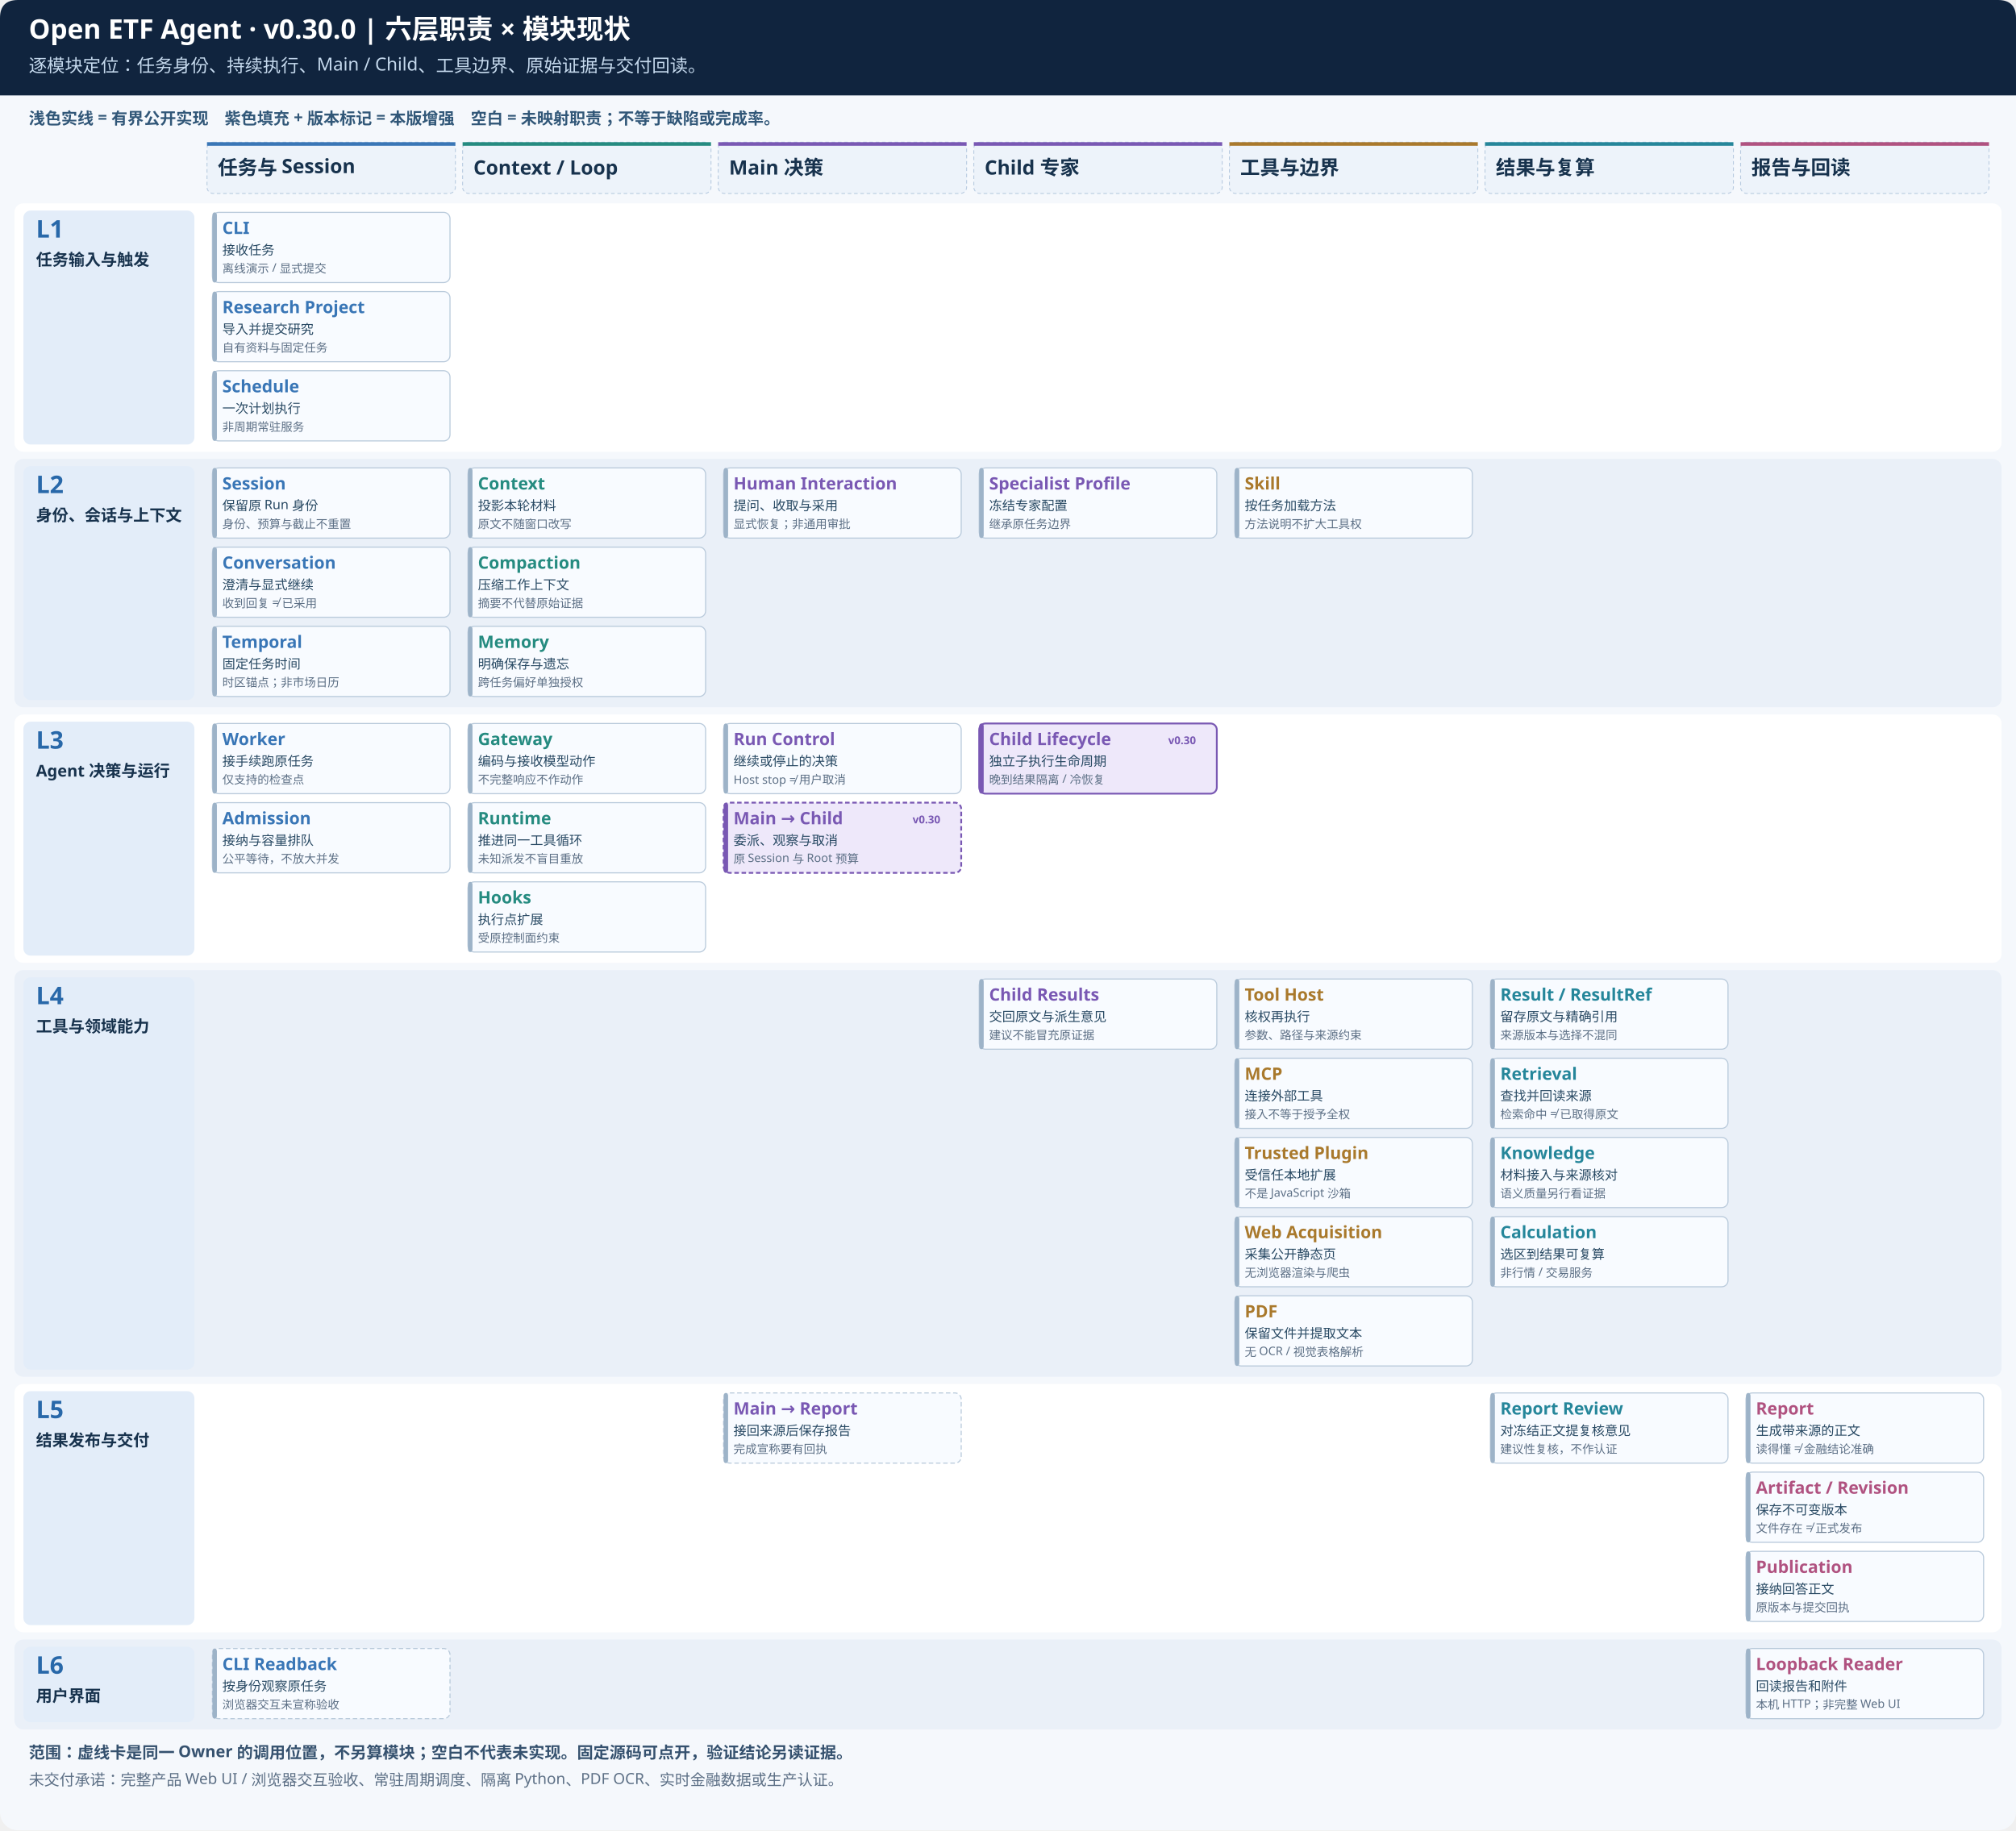
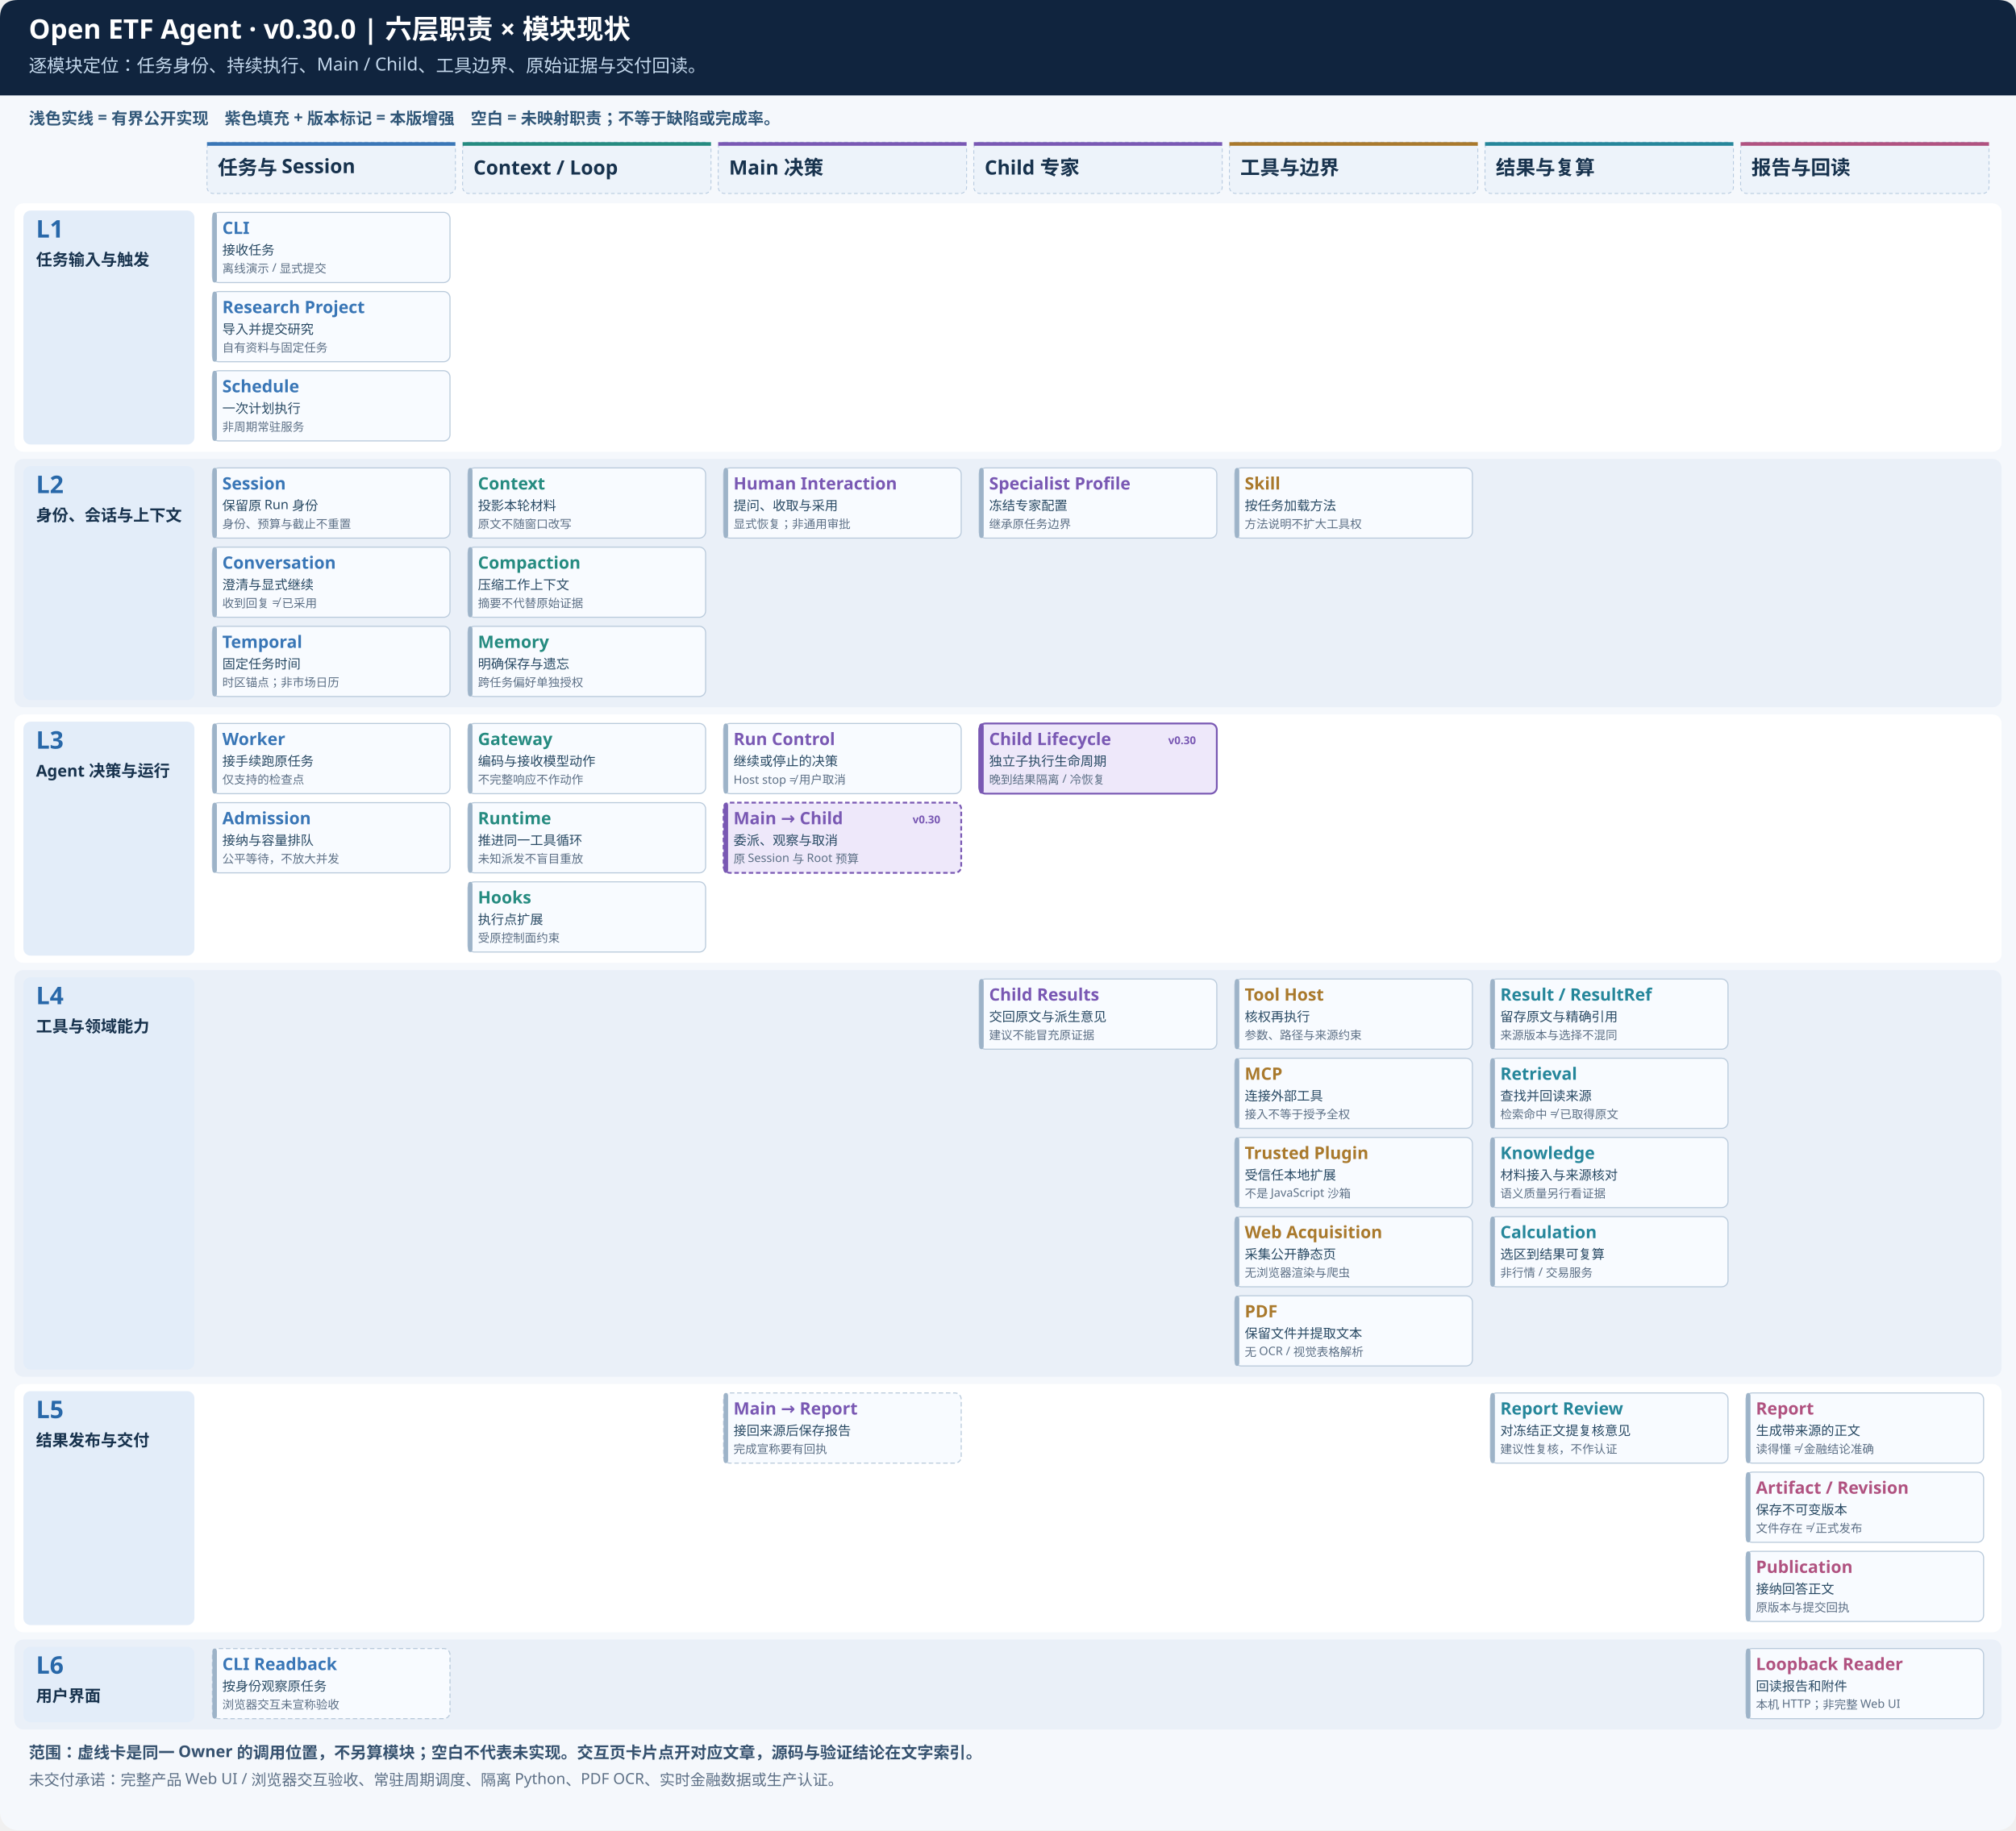
<svg xmlns="http://www.w3.org/2000/svg" width="2240" height="2034" viewBox="0 0 2240 2034" role="img" aria-labelledby="title desc">
  <rect width="2240" height="2034" rx="20" fill="#f5f8fc" />
  <path d="M20 0h2200q20 0 20 20v86H0V20Q0 0 20 0" fill="#10243e" />
  <g font-family="system-ui, sans-serif">
    <text x="32" y="43" font-size="30" fill="#fff" font-weight="700">Open ETF Agent · v0.30.0 | 六层职责 × 模块现状</text>
    <text x="32" y="80" font-size="20" fill="#c5d9ed" font-weight="400">逐模块定位：任务身份、持续执行、Main / Child、工具边界、原始证据与交付回读。</text>
    <text x="32" y="138" font-size="18" fill="#315778" font-weight="600">浅色实线 = 有界公开实现　紫色填充 + 版本标记 = 本版增强　空白 = 未映射职责；不等于缺陷或完成率。</text>
    <rect x="230" y="158" width="276" height="57" rx="7" fill="#edf3fa" stroke="#b8cbe0" stroke-dasharray="4 3" />
    <rect x="230" y="158" width="276" height="4" fill="#3976b6" />
    <text x="242" y="194" font-size="22" fill="#17324d" font-weight="700">任务与 Session</text>
    <rect x="514" y="158" width="276" height="57" rx="7" fill="#edf3fa" stroke="#b8cbe0" stroke-dasharray="4 3" />
    <rect x="514" y="158" width="276" height="4" fill="#258b80" />
    <text x="526" y="194" font-size="22" fill="#17324d" font-weight="700">Context / Loop</text>
    <rect x="798" y="158" width="276" height="57" rx="7" fill="#edf3fa" stroke="#b8cbe0" stroke-dasharray="4 3" />
    <rect x="798" y="158" width="276" height="4" fill="#7958b3" />
    <text x="810" y="194" font-size="22" fill="#17324d" font-weight="700">Main 决策</text>
    <rect x="1082" y="158" width="276" height="57" rx="7" fill="#edf3fa" stroke="#b8cbe0" stroke-dasharray="4 3" />
    <rect x="1082" y="158" width="276" height="4" fill="#7958b3" />
    <text x="1094" y="194" font-size="22" fill="#17324d" font-weight="700">Child 专家</text>
    <rect x="1366" y="158" width="276" height="57" rx="7" fill="#edf3fa" stroke="#b8cbe0" stroke-dasharray="4 3" />
    <rect x="1366" y="158" width="276" height="4" fill="#a9792c" />
    <text x="1378" y="194" font-size="22" fill="#17324d" font-weight="700">工具与边界</text>
    <rect x="1650" y="158" width="276" height="57" rx="7" fill="#edf3fa" stroke="#b8cbe0" stroke-dasharray="4 3" />
    <rect x="1650" y="158" width="276" height="4" fill="#25869a" />
    <text x="1662" y="194" font-size="22" fill="#17324d" font-weight="700">结果与复算</text>
    <rect x="1934" y="158" width="276" height="57" rx="7" fill="#edf3fa" stroke="#b8cbe0" stroke-dasharray="4 3" />
    <rect x="1934" y="158" width="276" height="4" fill="#b05280" />
    <text x="1946" y="194" font-size="22" fill="#17324d" font-weight="700">报告与回读</text>
    <rect x="16" y="226" width="2208" height="276" rx="10" fill="#ffffff" />
    <rect x="26" y="234" width="190" height="260" rx="8" fill="#e3edf9" />
    <text x="40" y="264" font-size="27" fill="#2868a9" font-weight="700">L1</text>
    <text x="40" y="295" font-size="18" fill="#17324d" font-weight="700">任务输入与触发</text>
-     <a href="https://github.com/hpoenixf/open-etf-agent/blob/ba527fb502aebbe8bd601fd2115a4282cd10b94c/src/cli.mjs" target="_blank">
+     <a href="https://hpoenixf.com/eff-agent-article/articles/agent-in-15-minutes" target="_blank" rel="noopener noreferrer">
      <rect x="236" y="236" width="264" height="78" rx="7" fill="#f8fbff" stroke="#b9cadb" stroke-width="1.2" />
      <rect x="236" y="236" width="5" height="78" rx="3" fill="#9db3c8" />
      <text x="247" y="260" font-size="19" fill="#3976b6" font-weight="700">CLI</text>
      <text x="247" y="283" font-size="14.5" fill="#284963" font-weight="500">接收任务</text>
      <text x="247" y="303" font-size="13" fill="#5c6f85" font-weight="400">离线演示 / 显式提交</text>
    </a>
-     <a href="https://github.com/hpoenixf/open-etf-agent/blob/ba527fb502aebbe8bd601fd2115a4282cd10b94c/src/research-project.mjs" target="_blank">
+     <a href="https://hpoenixf.com/eff-agent-article/articles/open-etf-agent-research-project-workshop" target="_blank" rel="noopener noreferrer">
      <rect x="236" y="324" width="264" height="78" rx="7" fill="#f8fbff" stroke="#b9cadb" stroke-width="1.2" />
      <rect x="236" y="324" width="5" height="78" rx="3" fill="#9db3c8" />
      <text x="247" y="348" font-size="19" fill="#3976b6" font-weight="700">Research Project</text>
      <text x="247" y="371" font-size="14.5" fill="#284963" font-weight="500">导入并提交研究</text>
      <text x="247" y="391" font-size="13" fill="#5c6f85" font-weight="400">自有资料与固定任务</text>
    </a>
-     <a href="https://github.com/hpoenixf/open-etf-agent/blob/ba527fb502aebbe8bd601fd2115a4282cd10b94c/src/scheduled-tasks.mjs" target="_blank">
+     <a href="https://hpoenixf.com/eff-agent-article/articles/agent-autonomous-scheduled-research" target="_blank" rel="noopener noreferrer">
      <rect x="236" y="412" width="264" height="78" rx="7" fill="#f8fbff" stroke="#b9cadb" stroke-width="1.2" />
      <rect x="236" y="412" width="5" height="78" rx="3" fill="#9db3c8" />
      <text x="247" y="436" font-size="19" fill="#3976b6" font-weight="700">Schedule</text>
      <text x="247" y="459" font-size="14.5" fill="#284963" font-weight="500">一次计划执行</text>
      <text x="247" y="479" font-size="13" fill="#5c6f85" font-weight="400">非周期常驻服务</text>
    </a>
    <rect x="16" y="510" width="2208" height="276" rx="10" fill="#eaf0f8" />
    <rect x="26" y="518" width="190" height="260" rx="8" fill="#e3edf9" />
    <text x="40" y="548" font-size="27" fill="#2868a9" font-weight="700">L2</text>
    <text x="40" y="579" font-size="18" fill="#17324d" font-weight="700">身份、会话与上下文</text>
-     <a href="https://github.com/hpoenixf/open-etf-agent/blob/ba527fb502aebbe8bd601fd2115a4282cd10b94c/src/session.mjs" target="_blank">
+     <a href="https://hpoenixf.com/eff-agent-article/articles/agent-task-session-run-worker-schedule" target="_blank" rel="noopener noreferrer">
      <rect x="236" y="520" width="264" height="78" rx="7" fill="#f8fbff" stroke="#b9cadb" stroke-width="1.2" />
      <rect x="236" y="520" width="5" height="78" rx="3" fill="#9db3c8" />
      <text x="247" y="544" font-size="19" fill="#3976b6" font-weight="700">Session</text>
      <text x="247" y="567" font-size="14.5" fill="#284963" font-weight="500">保留原 Run 身份</text>
      <text x="247" y="587" font-size="13" fill="#5c6f85" font-weight="400">身份、预算与截止不重置</text>
    </a>
-     <a href="https://github.com/hpoenixf/open-etf-agent/blob/ba527fb502aebbe8bd601fd2115a4282cd10b94c/src/conversation.mjs" target="_blank">
+     <a href="https://hpoenixf.com/eff-agent-article/articles/agent-conversation-admission-task-continuation" target="_blank" rel="noopener noreferrer">
      <rect x="236" y="608" width="264" height="78" rx="7" fill="#f8fbff" stroke="#b9cadb" stroke-width="1.2" />
      <rect x="236" y="608" width="5" height="78" rx="3" fill="#9db3c8" />
      <text x="247" y="632" font-size="19" fill="#3976b6" font-weight="700">Conversation</text>
      <text x="247" y="655" font-size="14.5" fill="#284963" font-weight="500">澄清与显式继续</text>
      <text x="247" y="675" font-size="13" fill="#5c6f85" font-weight="400">收到回复 ≠ 已采用</text>
    </a>
-     <a href="https://github.com/hpoenixf/open-etf-agent/blob/ba527fb502aebbe8bd601fd2115a4282cd10b94c/src/temporal.mjs" target="_blank">
+     <a href="https://hpoenixf.com/eff-agent-article/articles/agent-temporal-semantics-market-calendar" target="_blank" rel="noopener noreferrer">
      <rect x="236" y="696" width="264" height="78" rx="7" fill="#f8fbff" stroke="#b9cadb" stroke-width="1.2" />
      <rect x="236" y="696" width="5" height="78" rx="3" fill="#9db3c8" />
      <text x="247" y="720" font-size="19" fill="#3976b6" font-weight="700">Temporal</text>
      <text x="247" y="743" font-size="14.5" fill="#284963" font-weight="500">固定任务时间</text>
      <text x="247" y="763" font-size="13" fill="#5c6f85" font-weight="400">时区锚点；非市场日历</text>
    </a>
-     <a href="https://github.com/hpoenixf/open-etf-agent/blob/ba527fb502aebbe8bd601fd2115a4282cd10b94c/src/context.mjs" target="_blank">
+     <a href="https://hpoenixf.com/eff-agent-article/articles/agent-context-governance-actions" target="_blank" rel="noopener noreferrer">
      <rect x="520" y="520" width="264" height="78" rx="7" fill="#f8fbff" stroke="#b9cadb" stroke-width="1.2" />
      <rect x="520" y="520" width="5" height="78" rx="3" fill="#9db3c8" />
      <text x="531" y="544" font-size="19" fill="#258b80" font-weight="700">Context</text>
      <text x="531" y="567" font-size="14.5" fill="#284963" font-weight="500">投影本轮材料</text>
      <text x="531" y="587" font-size="13" fill="#5c6f85" font-weight="400">原文不随窗口改写</text>
    </a>
-     <a href="https://github.com/hpoenixf/open-etf-agent/blob/ba527fb502aebbe8bd601fd2115a4282cd10b94c/src/compaction.mjs" target="_blank">
+     <a href="https://hpoenixf.com/eff-agent-article/articles/agent-main-run-context-compaction" target="_blank" rel="noopener noreferrer">
      <rect x="520" y="608" width="264" height="78" rx="7" fill="#f8fbff" stroke="#b9cadb" stroke-width="1.2" />
      <rect x="520" y="608" width="5" height="78" rx="3" fill="#9db3c8" />
      <text x="531" y="632" font-size="19" fill="#258b80" font-weight="700">Compaction</text>
      <text x="531" y="655" font-size="14.5" fill="#284963" font-weight="500">压缩工作上下文</text>
      <text x="531" y="675" font-size="13" fill="#5c6f85" font-weight="400">摘要不代替原始证据</text>
    </a>
-     <a href="https://github.com/hpoenixf/open-etf-agent/blob/ba527fb502aebbe8bd601fd2115a4282cd10b94c/src/memory.mjs" target="_blank">
+     <a href="https://hpoenixf.com/eff-agent-article/articles/026-agent-memory-forget-durable-effects" target="_blank" rel="noopener noreferrer">
      <rect x="520" y="696" width="264" height="78" rx="7" fill="#f8fbff" stroke="#b9cadb" stroke-width="1.2" />
      <rect x="520" y="696" width="5" height="78" rx="3" fill="#9db3c8" />
      <text x="531" y="720" font-size="19" fill="#258b80" font-weight="700">Memory</text>
      <text x="531" y="743" font-size="14.5" fill="#284963" font-weight="500">明确保存与遗忘</text>
      <text x="531" y="763" font-size="13" fill="#5c6f85" font-weight="400">跨任务偏好单独授权</text>
    </a>
-     <a href="https://github.com/hpoenixf/open-etf-agent/blob/ba527fb502aebbe8bd601fd2115a4282cd10b94c/src/human-interaction.mjs" target="_blank">
+     <a href="https://hpoenixf.com/eff-agent-article/articles/agent-durable-human-interaction-response-adoption" target="_blank" rel="noopener noreferrer">
      <rect x="804" y="520" width="264" height="78" rx="7" fill="#f8fbff" stroke="#b9cadb" stroke-width="1.2" />
      <rect x="804" y="520" width="5" height="78" rx="3" fill="#9db3c8" />
      <text x="815" y="544" font-size="19" fill="#7958b3" font-weight="700">Human Interaction</text>
      <text x="815" y="567" font-size="14.5" fill="#284963" font-weight="500">提问、收取与采用</text>
      <text x="815" y="587" font-size="13" fill="#5c6f85" font-weight="400">显式恢复；非通用审批</text>
    </a>
-     <a href="https://github.com/hpoenixf/open-etf-agent/blob/ba527fb502aebbe8bd601fd2115a4282cd10b94c/src/specialist-profiles.mjs" target="_blank">
+     <a href="https://hpoenixf.com/eff-agent-article/articles/agent-custom-expert-from-prompt-to-recovery" target="_blank" rel="noopener noreferrer">
      <rect x="1088" y="520" width="264" height="78" rx="7" fill="#f8fbff" stroke="#b9cadb" stroke-width="1.2" />
      <rect x="1088" y="520" width="5" height="78" rx="3" fill="#9db3c8" />
      <text x="1099" y="544" font-size="19" fill="#7958b3" font-weight="700">Specialist Profile</text>
      <text x="1099" y="567" font-size="14.5" fill="#284963" font-weight="500">冻结专家配置</text>
      <text x="1099" y="587" font-size="13" fill="#5c6f85" font-weight="400">继承原任务边界</text>
    </a>
-     <a href="https://github.com/hpoenixf/open-etf-agent/blob/ba527fb502aebbe8bd601fd2115a4282cd10b94c/src/skills.mjs" target="_blank">
+     <a href="https://hpoenixf.com/eff-agent-article/articles/agent-skill-from-markdown-to-callable-research" target="_blank" rel="noopener noreferrer">
      <rect x="1372" y="520" width="264" height="78" rx="7" fill="#f8fbff" stroke="#b9cadb" stroke-width="1.2" />
      <rect x="1372" y="520" width="5" height="78" rx="3" fill="#9db3c8" />
      <text x="1383" y="544" font-size="19" fill="#a9792c" font-weight="700">Skill</text>
      <text x="1383" y="567" font-size="14.5" fill="#284963" font-weight="500">按任务加载方法</text>
      <text x="1383" y="587" font-size="13" fill="#5c6f85" font-weight="400">方法说明不扩大工具权</text>
    </a>
    <rect x="16" y="794" width="2208" height="276" rx="10" fill="#ffffff" />
    <rect x="26" y="802" width="190" height="260" rx="8" fill="#e3edf9" />
    <text x="40" y="832" font-size="27" fill="#2868a9" font-weight="700">L3</text>
    <text x="40" y="863" font-size="18" fill="#17324d" font-weight="700">Agent 决策与运行</text>
-     <a href="https://github.com/hpoenixf/open-etf-agent/blob/ba527fb502aebbe8bd601fd2115a4282cd10b94c/src/worker.mjs" target="_blank">
+     <a href="https://hpoenixf.com/eff-agent-article/articles/open-etf-agent-v010-system-design" target="_blank" rel="noopener noreferrer">
      <rect x="236" y="804" width="264" height="78" rx="7" fill="#f8fbff" stroke="#b9cadb" stroke-width="1.2" />
      <rect x="236" y="804" width="5" height="78" rx="3" fill="#9db3c8" />
      <text x="247" y="828" font-size="19" fill="#3976b6" font-weight="700">Worker</text>
      <text x="247" y="851" font-size="14.5" fill="#284963" font-weight="500">接手续跑原任务</text>
      <text x="247" y="871" font-size="13" fill="#5c6f85" font-weight="400">仅支持的检查点</text>
    </a>
-     <a href="https://github.com/hpoenixf/open-etf-agent/blob/ba527fb502aebbe8bd601fd2115a4282cd10b94c/src/admission.mjs" target="_blank">
+     <a href="https://hpoenixf.com/eff-agent-article/articles/agent-provider-admission-capacity-lease" target="_blank" rel="noopener noreferrer">
      <rect x="236" y="892" width="264" height="78" rx="7" fill="#f8fbff" stroke="#b9cadb" stroke-width="1.2" />
      <rect x="236" y="892" width="5" height="78" rx="3" fill="#9db3c8" />
      <text x="247" y="916" font-size="19" fill="#3976b6" font-weight="700">Admission</text>
      <text x="247" y="939" font-size="14.5" fill="#284963" font-weight="500">接纳与容量排队</text>
      <text x="247" y="959" font-size="13" fill="#5c6f85" font-weight="400">公平等待，不放大并发</text>
    </a>
-     <a href="https://github.com/hpoenixf/open-etf-agent/blob/ba527fb502aebbe8bd601fd2115a4282cd10b94c/src/gateway.mjs" target="_blank">
+     <a href="https://hpoenixf.com/eff-agent-article/articles/agent-provider-architecture-and-admission" target="_blank" rel="noopener noreferrer">
      <rect x="520" y="804" width="264" height="78" rx="7" fill="#f8fbff" stroke="#b9cadb" stroke-width="1.2" />
      <rect x="520" y="804" width="5" height="78" rx="3" fill="#9db3c8" />
      <text x="531" y="828" font-size="19" fill="#258b80" font-weight="700">Gateway</text>
      <text x="531" y="851" font-size="14.5" fill="#284963" font-weight="500">编码与接收模型动作</text>
      <text x="531" y="871" font-size="13" fill="#5c6f85" font-weight="400">不完整响应不作动作</text>
    </a>
-     <a href="https://github.com/hpoenixf/open-etf-agent/blob/ba527fb502aebbe8bd601fd2115a4282cd10b94c/src/runtime.mjs" target="_blank">
+     <a href="https://hpoenixf.com/eff-agent-article/articles/etf-agent-model-harness-research-loop" target="_blank" rel="noopener noreferrer">
      <rect x="520" y="892" width="264" height="78" rx="7" fill="#f8fbff" stroke="#b9cadb" stroke-width="1.2" />
      <rect x="520" y="892" width="5" height="78" rx="3" fill="#9db3c8" />
      <text x="531" y="916" font-size="19" fill="#258b80" font-weight="700">Runtime</text>
      <text x="531" y="939" font-size="14.5" fill="#284963" font-weight="500">推进同一工具循环</text>
      <text x="531" y="959" font-size="13" fill="#5c6f85" font-weight="400">未知派发不盲目重放</text>
    </a>
-     <a href="https://github.com/hpoenixf/open-etf-agent/blob/ba527fb502aebbe8bd601fd2115a4282cd10b94c/src/hooks.mjs" target="_blank">
+     <a href="https://hpoenixf.com/eff-agent-article/articles/agent-multi-ecosystem-hook-execution" target="_blank" rel="noopener noreferrer">
      <rect x="520" y="980" width="264" height="78" rx="7" fill="#f8fbff" stroke="#b9cadb" stroke-width="1.2" />
      <rect x="520" y="980" width="5" height="78" rx="3" fill="#9db3c8" />
      <text x="531" y="1004" font-size="19" fill="#258b80" font-weight="700">Hooks</text>
      <text x="531" y="1027" font-size="14.5" fill="#284963" font-weight="500">执行点扩展</text>
      <text x="531" y="1047" font-size="13" fill="#5c6f85" font-weight="400">受原控制面约束</text>
    </a>
-     <a href="https://github.com/hpoenixf/open-etf-agent/blob/ba527fb502aebbe8bd601fd2115a4282cd10b94c/src/run-control.mjs" target="_blank">
+     <a href="https://hpoenixf.com/eff-agent-article/articles/agent-veto-authority-and-run-termination" target="_blank" rel="noopener noreferrer">
      <rect x="804" y="804" width="264" height="78" rx="7" fill="#f8fbff" stroke="#b9cadb" stroke-width="1.2" />
      <rect x="804" y="804" width="5" height="78" rx="3" fill="#9db3c8" />
      <text x="815" y="828" font-size="19" fill="#7958b3" font-weight="700">Run Control</text>
      <text x="815" y="851" font-size="14.5" fill="#284963" font-weight="500">继续或停止的决策</text>
      <text x="815" y="871" font-size="13" fill="#5c6f85" font-weight="400">Host stop ≠ 用户取消</text>
    </a>
-     <a href="https://github.com/hpoenixf/open-etf-agent/blob/ba527fb502aebbe8bd601fd2115a4282cd10b94c/src/child-execution.mjs" target="_blank">
+     <a href="https://hpoenixf.com/eff-agent-article/articles/agent-subagent-context-specialization" target="_blank" rel="noopener noreferrer">
      <rect x="804" y="892" width="264" height="78" rx="7" fill="#eee8fa" stroke="#7958b3" stroke-width="2" stroke-dasharray="5 3" />
      <rect x="804" y="892" width="5" height="78" rx="3" fill="#7958b3" />
      <text x="815" y="916" font-size="19" fill="#7958b3" font-weight="700">Main → Child</text>
      <text x="815" y="939" font-size="14.5" fill="#284963" font-weight="500">委派、观察与取消</text>
      <text x="815" y="959" font-size="13" fill="#5c6f85" font-weight="400">原 Session 与 Root 预算</text>
      <text x="1014" y="915" font-size="12" fill="#7958b3" font-weight="700">v0.30</text>
    </a>
-     <a href="https://github.com/hpoenixf/open-etf-agent/blob/ba527fb502aebbe8bd601fd2115a4282cd10b94c/src/child-execution.mjs" target="_blank">
+     <a href="https://hpoenixf.com/eff-agent-article/articles/agent-subagent-context-specialization" target="_blank" rel="noopener noreferrer">
      <rect x="1088" y="804" width="264" height="78" rx="7" fill="#eee8fa" stroke="#7958b3" stroke-width="2" />
      <rect x="1088" y="804" width="5" height="78" rx="3" fill="#7958b3" />
      <text x="1099" y="828" font-size="19" fill="#7958b3" font-weight="700">Child Lifecycle</text>
      <text x="1099" y="851" font-size="14.5" fill="#284963" font-weight="500">独立子执行生命周期</text>
      <text x="1099" y="871" font-size="13" fill="#5c6f85" font-weight="400">晚到结果隔离 / 冷恢复</text>
      <text x="1298" y="827" font-size="12" fill="#7958b3" font-weight="700">v0.30</text>
    </a>
    <rect x="16" y="1078" width="2208" height="452" rx="10" fill="#eaf0f8" />
    <rect x="26" y="1086" width="190" height="436" rx="8" fill="#e3edf9" />
    <text x="40" y="1116" font-size="27" fill="#2868a9" font-weight="700">L4</text>
    <text x="40" y="1147" font-size="18" fill="#17324d" font-weight="700">工具与领域能力</text>
-     <a href="https://github.com/hpoenixf/open-etf-agent/blob/ba527fb502aebbe8bd601fd2115a4282cd10b94c/src/child-results.mjs" target="_blank">
+     <a href="https://hpoenixf.com/eff-agent-article/articles/agent-subagent-contribution-evidence" target="_blank" rel="noopener noreferrer">
      <rect x="1088" y="1088" width="264" height="78" rx="7" fill="#f8fbff" stroke="#b9cadb" stroke-width="1.2" />
      <rect x="1088" y="1088" width="5" height="78" rx="3" fill="#9db3c8" />
      <text x="1099" y="1112" font-size="19" fill="#7958b3" font-weight="700">Child Results</text>
      <text x="1099" y="1135" font-size="14.5" fill="#284963" font-weight="500">交回原文与派生意见</text>
      <text x="1099" y="1155" font-size="13" fill="#5c6f85" font-weight="400">建议不能冒充原证据</text>
    </a>
-     <a href="https://github.com/hpoenixf/open-etf-agent/blob/ba527fb502aebbe8bd601fd2115a4282cd10b94c/src/tools.mjs" target="_blank">
+     <a href="https://hpoenixf.com/eff-agent-article/articles/agent-tool-lifecycle-and-model-input" target="_blank" rel="noopener noreferrer">
      <rect x="1372" y="1088" width="264" height="78" rx="7" fill="#f8fbff" stroke="#b9cadb" stroke-width="1.2" />
      <rect x="1372" y="1088" width="5" height="78" rx="3" fill="#9db3c8" />
      <text x="1383" y="1112" font-size="19" fill="#a9792c" font-weight="700">Tool Host</text>
      <text x="1383" y="1135" font-size="14.5" fill="#284963" font-weight="500">核权再执行</text>
      <text x="1383" y="1155" font-size="13" fill="#5c6f85" font-weight="400">参数、路径与来源约束</text>
    </a>
-     <a href="https://github.com/hpoenixf/open-etf-agent/blob/ba527fb502aebbe8bd601fd2115a4282cd10b94c/src/mcp.mjs" target="_blank">
+     <a href="https://hpoenixf.com/eff-agent-article/articles/mcp-host-from-discovery-to-consumption" target="_blank" rel="noopener noreferrer">
      <rect x="1372" y="1176" width="264" height="78" rx="7" fill="#f8fbff" stroke="#b9cadb" stroke-width="1.2" />
      <rect x="1372" y="1176" width="5" height="78" rx="3" fill="#9db3c8" />
      <text x="1383" y="1200" font-size="19" fill="#a9792c" font-weight="700">MCP</text>
      <text x="1383" y="1223" font-size="14.5" fill="#284963" font-weight="500">连接外部工具</text>
      <text x="1383" y="1243" font-size="13" fill="#5c6f85" font-weight="400">接入不等于授予全权</text>
    </a>
-     <a href="https://github.com/hpoenixf/open-etf-agent/blob/ba527fb502aebbe8bd601fd2115a4282cd10b94c/src/plugins.mjs" target="_blank">
+     <a href="https://hpoenixf.com/eff-agent-article/articles/020-agent-extension-host-smartphone" target="_blank" rel="noopener noreferrer">
      <rect x="1372" y="1264" width="264" height="78" rx="7" fill="#f8fbff" stroke="#b9cadb" stroke-width="1.2" />
      <rect x="1372" y="1264" width="5" height="78" rx="3" fill="#9db3c8" />
      <text x="1383" y="1288" font-size="19" fill="#a9792c" font-weight="700">Trusted Plugin</text>
      <text x="1383" y="1311" font-size="14.5" fill="#284963" font-weight="500">受信任本地扩展</text>
      <text x="1383" y="1331" font-size="13" fill="#5c6f85" font-weight="400">不是 JavaScript 沙箱</text>
    </a>
-     <a href="https://github.com/hpoenixf/open-etf-agent/blob/ba527fb502aebbe8bd601fd2115a4282cd10b94c/src/web-acquisition.mjs" target="_blank">
+     <a href="https://hpoenixf.com/eff-agent-article/articles/021-agent-web-research-from-search-to-deep-reading" target="_blank" rel="noopener noreferrer">
      <rect x="1372" y="1352" width="264" height="78" rx="7" fill="#f8fbff" stroke="#b9cadb" stroke-width="1.2" />
      <rect x="1372" y="1352" width="5" height="78" rx="3" fill="#9db3c8" />
      <text x="1383" y="1376" font-size="19" fill="#a9792c" font-weight="700">Web Acquisition</text>
      <text x="1383" y="1399" font-size="14.5" fill="#284963" font-weight="500">采集公开静态页</text>
      <text x="1383" y="1419" font-size="13" fill="#5c6f85" font-weight="400">无浏览器渲染与爬虫</text>
    </a>
-     <a href="https://github.com/hpoenixf/open-etf-agent/blob/ba527fb502aebbe8bd601fd2115a4282cd10b94c/src/pdf-input.mjs" target="_blank">
+     <a href="https://hpoenixf.com/eff-agent-article/articles/024-agent-pdf-from-text-to-evidence" target="_blank" rel="noopener noreferrer">
      <rect x="1372" y="1440" width="264" height="78" rx="7" fill="#f8fbff" stroke="#b9cadb" stroke-width="1.2" />
      <rect x="1372" y="1440" width="5" height="78" rx="3" fill="#9db3c8" />
      <text x="1383" y="1464" font-size="19" fill="#a9792c" font-weight="700">PDF</text>
      <text x="1383" y="1487" font-size="14.5" fill="#284963" font-weight="500">保留文件并提取文本</text>
      <text x="1383" y="1507" font-size="13" fill="#5c6f85" font-weight="400">无 OCR / 视觉表格解析</text>
    </a>
-     <a href="https://github.com/hpoenixf/open-etf-agent/blob/ba527fb502aebbe8bd601fd2115a4282cd10b94c/src/results.mjs" target="_blank">
+     <a href="https://hpoenixf.com/eff-agent-article/articles/tool-results-outside-model-context" target="_blank" rel="noopener noreferrer">
      <rect x="1656" y="1088" width="264" height="78" rx="7" fill="#f8fbff" stroke="#b9cadb" stroke-width="1.2" />
      <rect x="1656" y="1088" width="5" height="78" rx="3" fill="#9db3c8" />
      <text x="1667" y="1112" font-size="19" fill="#25869a" font-weight="700">Result / ResultRef</text>
      <text x="1667" y="1135" font-size="14.5" fill="#284963" font-weight="500">留存原文与精确引用</text>
      <text x="1667" y="1155" font-size="13" fill="#5c6f85" font-weight="400">来源版本与选择不混同</text>
    </a>
-     <a href="https://github.com/hpoenixf/open-etf-agent/blob/ba527fb502aebbe8bd601fd2115a4282cd10b94c/src/retrieval.mjs" target="_blank">
+     <a href="https://hpoenixf.com/eff-agent-article/articles/agent-knowledge-retrieval-end-to-end" target="_blank" rel="noopener noreferrer">
      <rect x="1656" y="1176" width="264" height="78" rx="7" fill="#f8fbff" stroke="#b9cadb" stroke-width="1.2" />
      <rect x="1656" y="1176" width="5" height="78" rx="3" fill="#9db3c8" />
      <text x="1667" y="1200" font-size="19" fill="#25869a" font-weight="700">Retrieval</text>
      <text x="1667" y="1223" font-size="14.5" fill="#284963" font-weight="500">查找并回读来源</text>
      <text x="1667" y="1243" font-size="13" fill="#5c6f85" font-weight="400">检索命中 ≠ 已取得原文</text>
    </a>
-     <a href="https://github.com/hpoenixf/open-etf-agent/blob/ba527fb502aebbe8bd601fd2115a4282cd10b94c/src/knowledge.mjs" target="_blank">
+     <a href="https://hpoenixf.com/eff-agent-article/articles/agent-knowledge-retrieval-end-to-end" target="_blank" rel="noopener noreferrer">
      <rect x="1656" y="1264" width="264" height="78" rx="7" fill="#f8fbff" stroke="#b9cadb" stroke-width="1.2" />
      <rect x="1656" y="1264" width="5" height="78" rx="3" fill="#9db3c8" />
      <text x="1667" y="1288" font-size="19" fill="#25869a" font-weight="700">Knowledge</text>
      <text x="1667" y="1311" font-size="14.5" fill="#284963" font-weight="500">材料接入与来源核对</text>
      <text x="1667" y="1331" font-size="13" fill="#5c6f85" font-weight="400">语义质量另行看证据</text>
    </a>
-     <a href="https://github.com/hpoenixf/open-etf-agent/blob/ba527fb502aebbe8bd601fd2115a4282cd10b94c/src/calculation.mjs" target="_blank">
+     <a href="https://hpoenixf.com/eff-agent-article/articles/open-etf-agent-v010-system-design" target="_blank" rel="noopener noreferrer">
      <rect x="1656" y="1352" width="264" height="78" rx="7" fill="#f8fbff" stroke="#b9cadb" stroke-width="1.2" />
      <rect x="1656" y="1352" width="5" height="78" rx="3" fill="#9db3c8" />
      <text x="1667" y="1376" font-size="19" fill="#25869a" font-weight="700">Calculation</text>
      <text x="1667" y="1399" font-size="14.5" fill="#284963" font-weight="500">选区到结果可复算</text>
      <text x="1667" y="1419" font-size="13" fill="#5c6f85" font-weight="400">非行情 / 交易服务</text>
    </a>
    <rect x="16" y="1538" width="2208" height="276" rx="10" fill="#ffffff" />
    <rect x="26" y="1546" width="190" height="260" rx="8" fill="#e3edf9" />
    <text x="40" y="1576" font-size="27" fill="#2868a9" font-weight="700">L5</text>
    <text x="40" y="1607" font-size="18" fill="#17324d" font-weight="700">结果发布与交付</text>
-     <a href="https://github.com/hpoenixf/open-etf-agent/blob/ba527fb502aebbe8bd601fd2115a4282cd10b94c/src/report.mjs" target="_blank">
+     <a href="https://hpoenixf.com/eff-agent-article/articles/open-etf-agent-v01-first-readable-report" target="_blank" rel="noopener noreferrer">
      <rect x="804" y="1548" width="264" height="78" rx="7" fill="#f8fbff" stroke="#b9cadb" stroke-width="1.2" stroke-dasharray="5 3" />
      <rect x="804" y="1548" width="5" height="78" rx="3" fill="#9db3c8" />
      <text x="815" y="1572" font-size="19" fill="#7958b3" font-weight="700">Main → Report</text>
      <text x="815" y="1595" font-size="14.5" fill="#284963" font-weight="500">接回来源后保存报告</text>
      <text x="815" y="1615" font-size="13" fill="#5c6f85" font-weight="400">完成宣称要有回执</text>
    </a>
-     <a href="https://github.com/hpoenixf/open-etf-agent/blob/ba527fb502aebbe8bd601fd2115a4282cd10b94c/src/report-review.mjs" target="_blank">
+     <a href="https://hpoenixf.com/eff-agent-article/articles/open-etf-agent-report-review-workshop" target="_blank" rel="noopener noreferrer">
      <rect x="1656" y="1548" width="264" height="78" rx="7" fill="#f8fbff" stroke="#b9cadb" stroke-width="1.2" />
      <rect x="1656" y="1548" width="5" height="78" rx="3" fill="#9db3c8" />
      <text x="1667" y="1572" font-size="19" fill="#25869a" font-weight="700">Report Review</text>
      <text x="1667" y="1595" font-size="14.5" fill="#284963" font-weight="500">对冻结正文提复核意见</text>
      <text x="1667" y="1615" font-size="13" fill="#5c6f85" font-weight="400">建议性复核，不作认证</text>
    </a>
-     <a href="https://github.com/hpoenixf/open-etf-agent/blob/ba527fb502aebbe8bd601fd2115a4282cd10b94c/src/report.mjs" target="_blank">
+     <a href="https://hpoenixf.com/eff-agent-article/articles/open-etf-agent-v01-first-readable-report" target="_blank" rel="noopener noreferrer">
      <rect x="1940" y="1548" width="264" height="78" rx="7" fill="#f8fbff" stroke="#b9cadb" stroke-width="1.2" />
      <rect x="1940" y="1548" width="5" height="78" rx="3" fill="#9db3c8" />
      <text x="1951" y="1572" font-size="19" fill="#b05280" font-weight="700">Report</text>
      <text x="1951" y="1595" font-size="14.5" fill="#284963" font-weight="500">生成带来源的正文</text>
      <text x="1951" y="1615" font-size="13" fill="#5c6f85" font-weight="400">读得懂 ≠ 金融结论准确</text>
    </a>
-     <a href="https://github.com/hpoenixf/open-etf-agent/blob/ba527fb502aebbe8bd601fd2115a4282cd10b94c/src/artifacts.mjs" target="_blank">
+     <a href="https://hpoenixf.com/eff-agent-article/articles/agent-artifact-version-access-sharing" target="_blank" rel="noopener noreferrer">
      <rect x="1940" y="1636" width="264" height="78" rx="7" fill="#f8fbff" stroke="#b9cadb" stroke-width="1.2" />
      <rect x="1940" y="1636" width="5" height="78" rx="3" fill="#9db3c8" />
      <text x="1951" y="1660" font-size="19" fill="#b05280" font-weight="700">Artifact / Revision</text>
      <text x="1951" y="1683" font-size="14.5" fill="#284963" font-weight="500">保存不可变版本</text>
      <text x="1951" y="1703" font-size="13" fill="#5c6f85" font-weight="400">文件存在 ≠ 正式发布</text>
    </a>
-     <a href="https://github.com/hpoenixf/open-etf-agent/blob/ba527fb502aebbe8bd601fd2115a4282cd10b94c/src/publication.mjs" target="_blank">
+     <a href="https://hpoenixf.com/eff-agent-article/articles/019-agent-answer-publication" target="_blank" rel="noopener noreferrer">
      <rect x="1940" y="1724" width="264" height="78" rx="7" fill="#f8fbff" stroke="#b9cadb" stroke-width="1.2" />
      <rect x="1940" y="1724" width="5" height="78" rx="3" fill="#9db3c8" />
      <text x="1951" y="1748" font-size="19" fill="#b05280" font-weight="700">Publication</text>
      <text x="1951" y="1771" font-size="14.5" fill="#284963" font-weight="500">接纳回答正文</text>
      <text x="1951" y="1791" font-size="13" fill="#5c6f85" font-weight="400">原版本与提交回执</text>
    </a>
    <rect x="16" y="1822" width="2208" height="100" rx="10" fill="#eaf0f8" />
    <rect x="26" y="1830" width="190" height="84" rx="8" fill="#e3edf9" />
    <text x="40" y="1860" font-size="27" fill="#2868a9" font-weight="700">L6</text>
    <text x="40" y="1891" font-size="18" fill="#17324d" font-weight="700">用户界面</text>
-     <a href="https://github.com/hpoenixf/open-etf-agent/blob/ba527fb502aebbe8bd601fd2115a4282cd10b94c/src/observe.mjs" target="_blank">
+     <a href="https://hpoenixf.com/eff-agent-article/articles/open-etf-agent-v01-first-readable-report" target="_blank" rel="noopener noreferrer">
      <rect x="236" y="1832" width="264" height="78" rx="7" fill="#f8fbff" stroke="#b9cadb" stroke-width="1.2" stroke-dasharray="5 3" />
      <rect x="236" y="1832" width="5" height="78" rx="3" fill="#9db3c8" />
      <text x="247" y="1856" font-size="19" fill="#3976b6" font-weight="700">CLI Readback</text>
      <text x="247" y="1879" font-size="14.5" fill="#284963" font-weight="500">按身份观察原任务</text>
      <text x="247" y="1899" font-size="13" fill="#5c6f85" font-weight="400">浏览器交互未宣称验收</text>
    </a>
-     <a href="https://github.com/hpoenixf/open-etf-agent/blob/ba527fb502aebbe8bd601fd2115a4282cd10b94c/src/reader.mjs" target="_blank">
+     <a href="https://hpoenixf.com/eff-agent-article/articles/open-etf-agent-v010-system-design" target="_blank" rel="noopener noreferrer">
      <rect x="1940" y="1832" width="264" height="78" rx="7" fill="#f8fbff" stroke="#b9cadb" stroke-width="1.2" />
      <rect x="1940" y="1832" width="5" height="78" rx="3" fill="#9db3c8" />
      <text x="1951" y="1856" font-size="19" fill="#b05280" font-weight="700">Loopback Reader</text>
      <text x="1951" y="1879" font-size="14.5" fill="#284963" font-weight="500">回读报告和附件</text>
      <text x="1951" y="1899" font-size="13" fill="#5c6f85" font-weight="400">本机 HTTP；非完整 Web UI</text>
    </a>
-     <text x="32" y="1954" font-size="18" fill="#35516e" font-weight="600">范围：虚线卡是同一 Owner 的调用位置，不另算模块；空白不代表未实现。固定源码可点开，验证结论另读证据。</text>
+     <text x="32" y="1954" font-size="18" fill="#35516e" font-weight="600">范围：虚线卡是同一 Owner 的调用位置，不另算模块；空白不代表未实现。交互页卡片点开对应文章，源码与验证结论在文字索引。</text>
    <text x="32" y="1984" font-size="17" fill="#5c6f85" font-weight="400">未交付承诺：完整产品 Web UI / 浏览器交互验收、常驻周期调度、隔离 Python、PDF OCR、实时金融数据或生产认证。</text>
  </g>
</svg>
